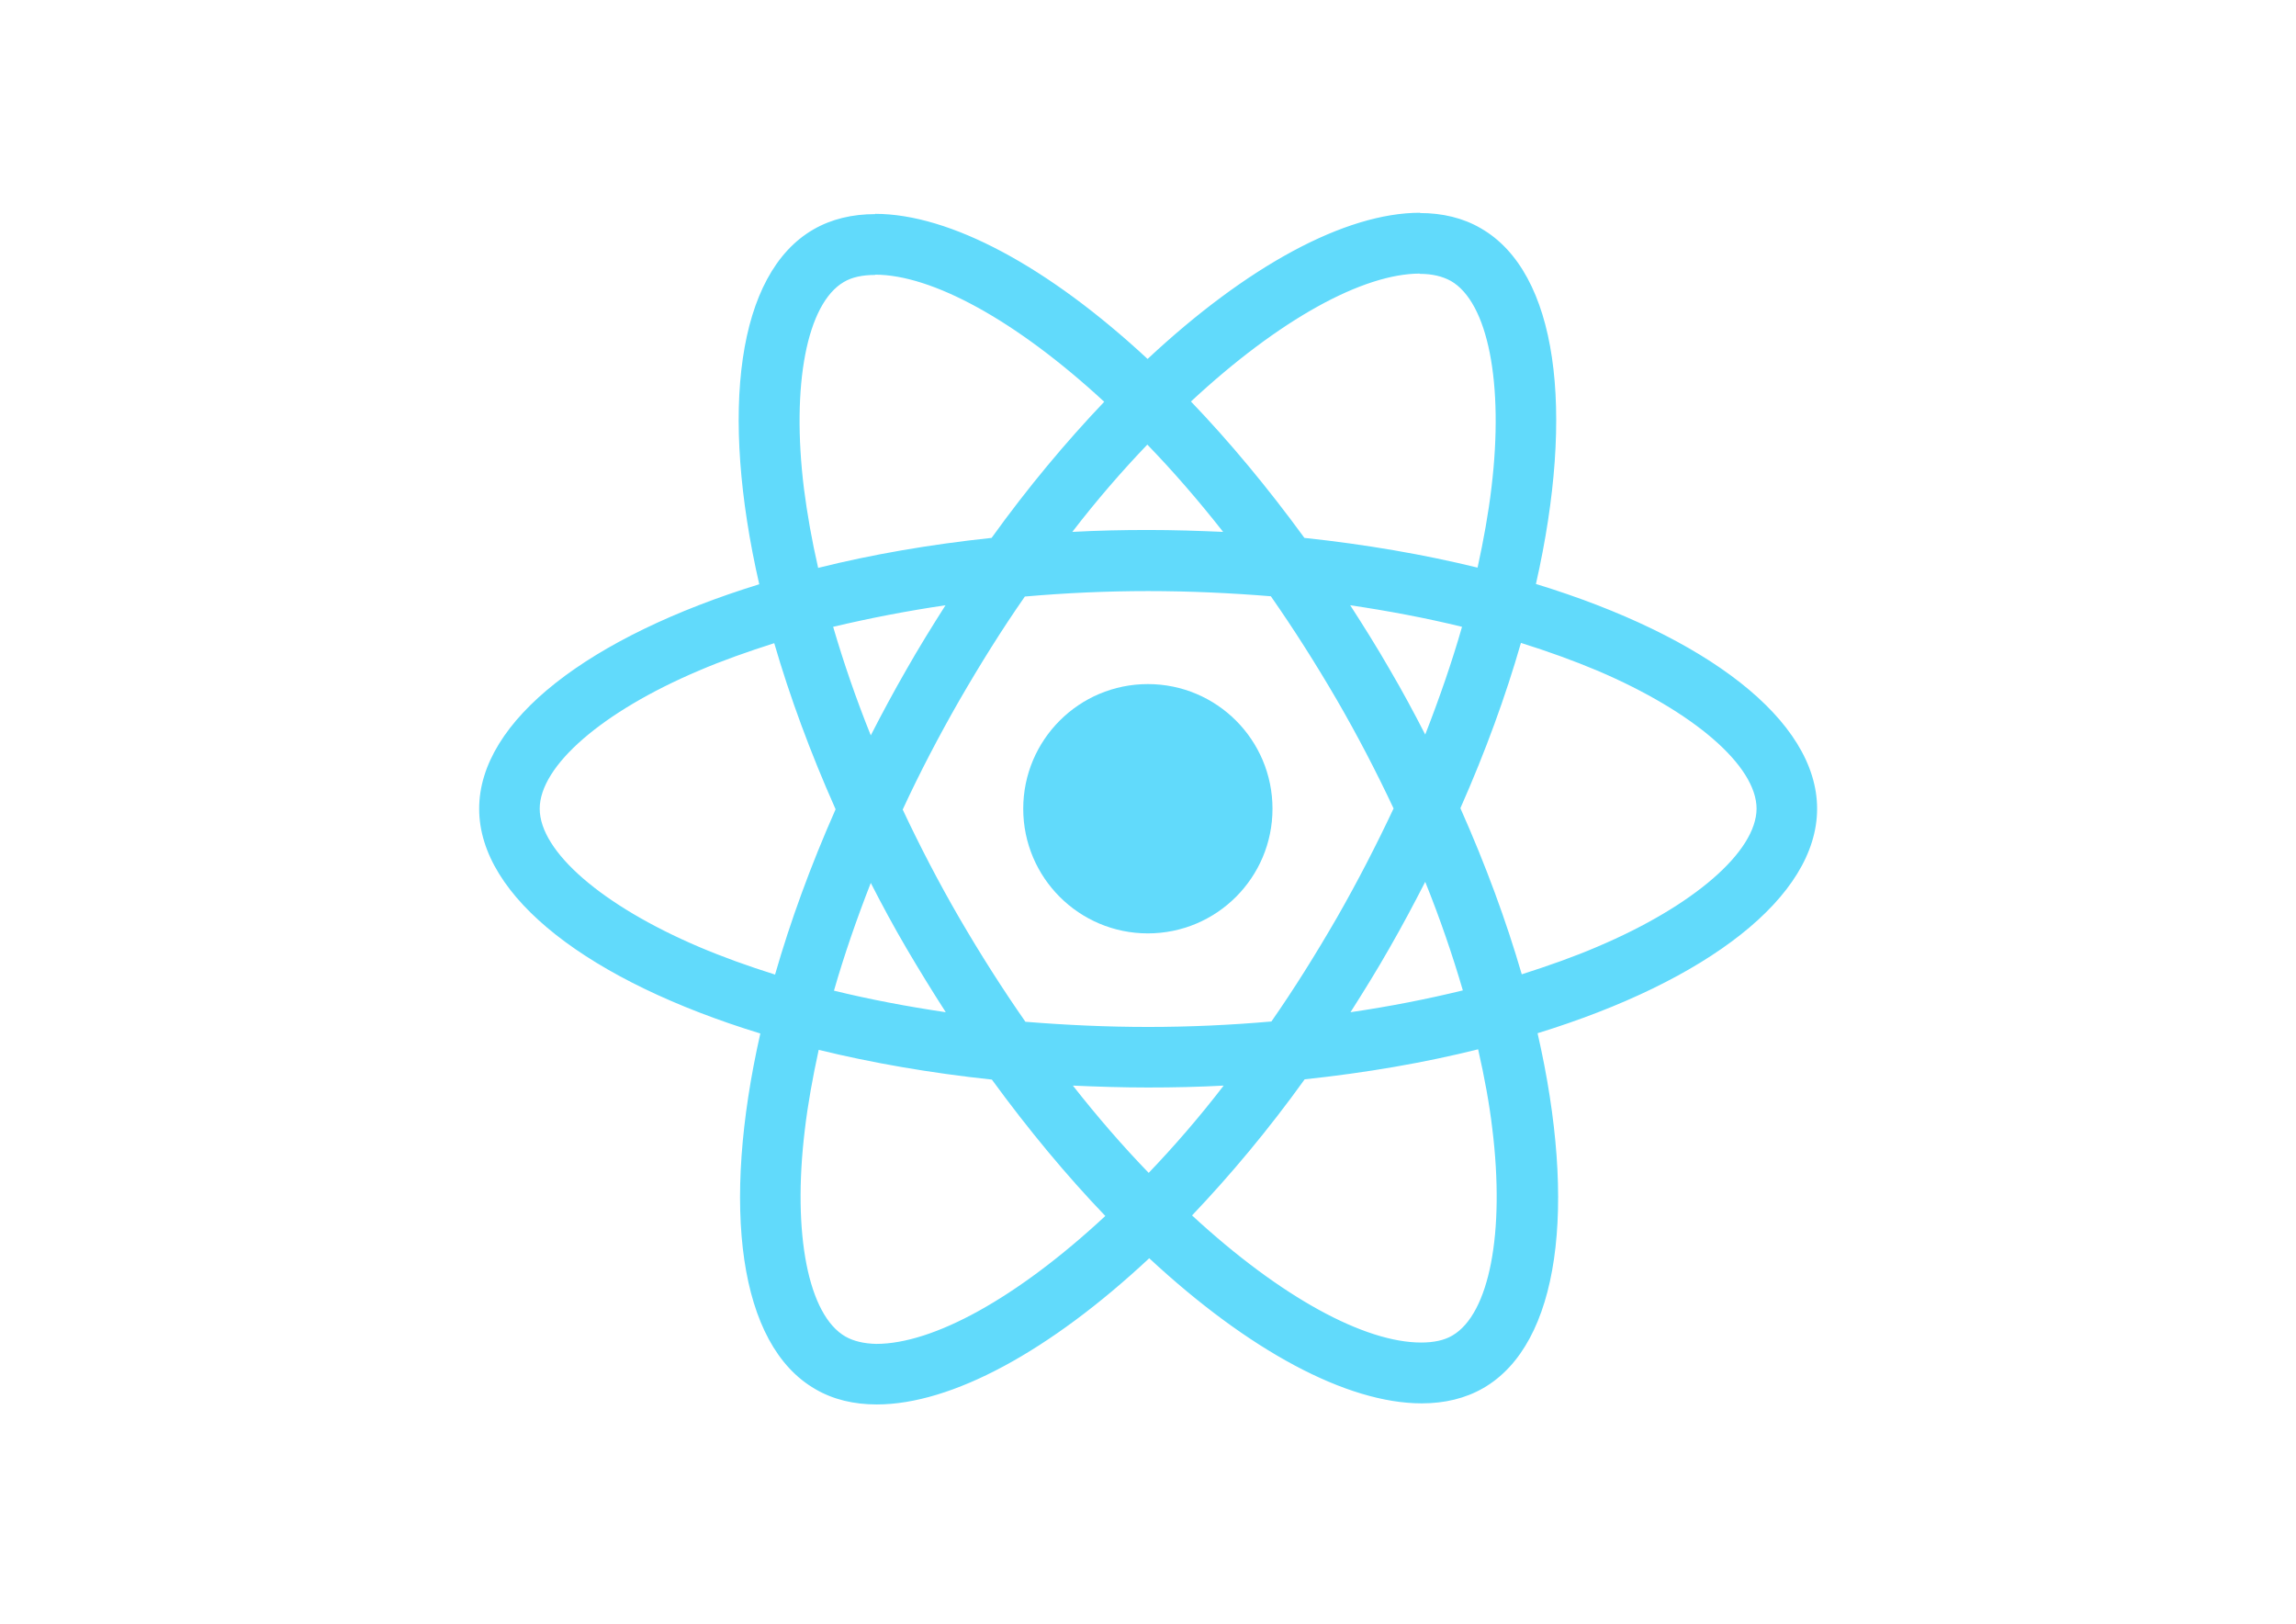
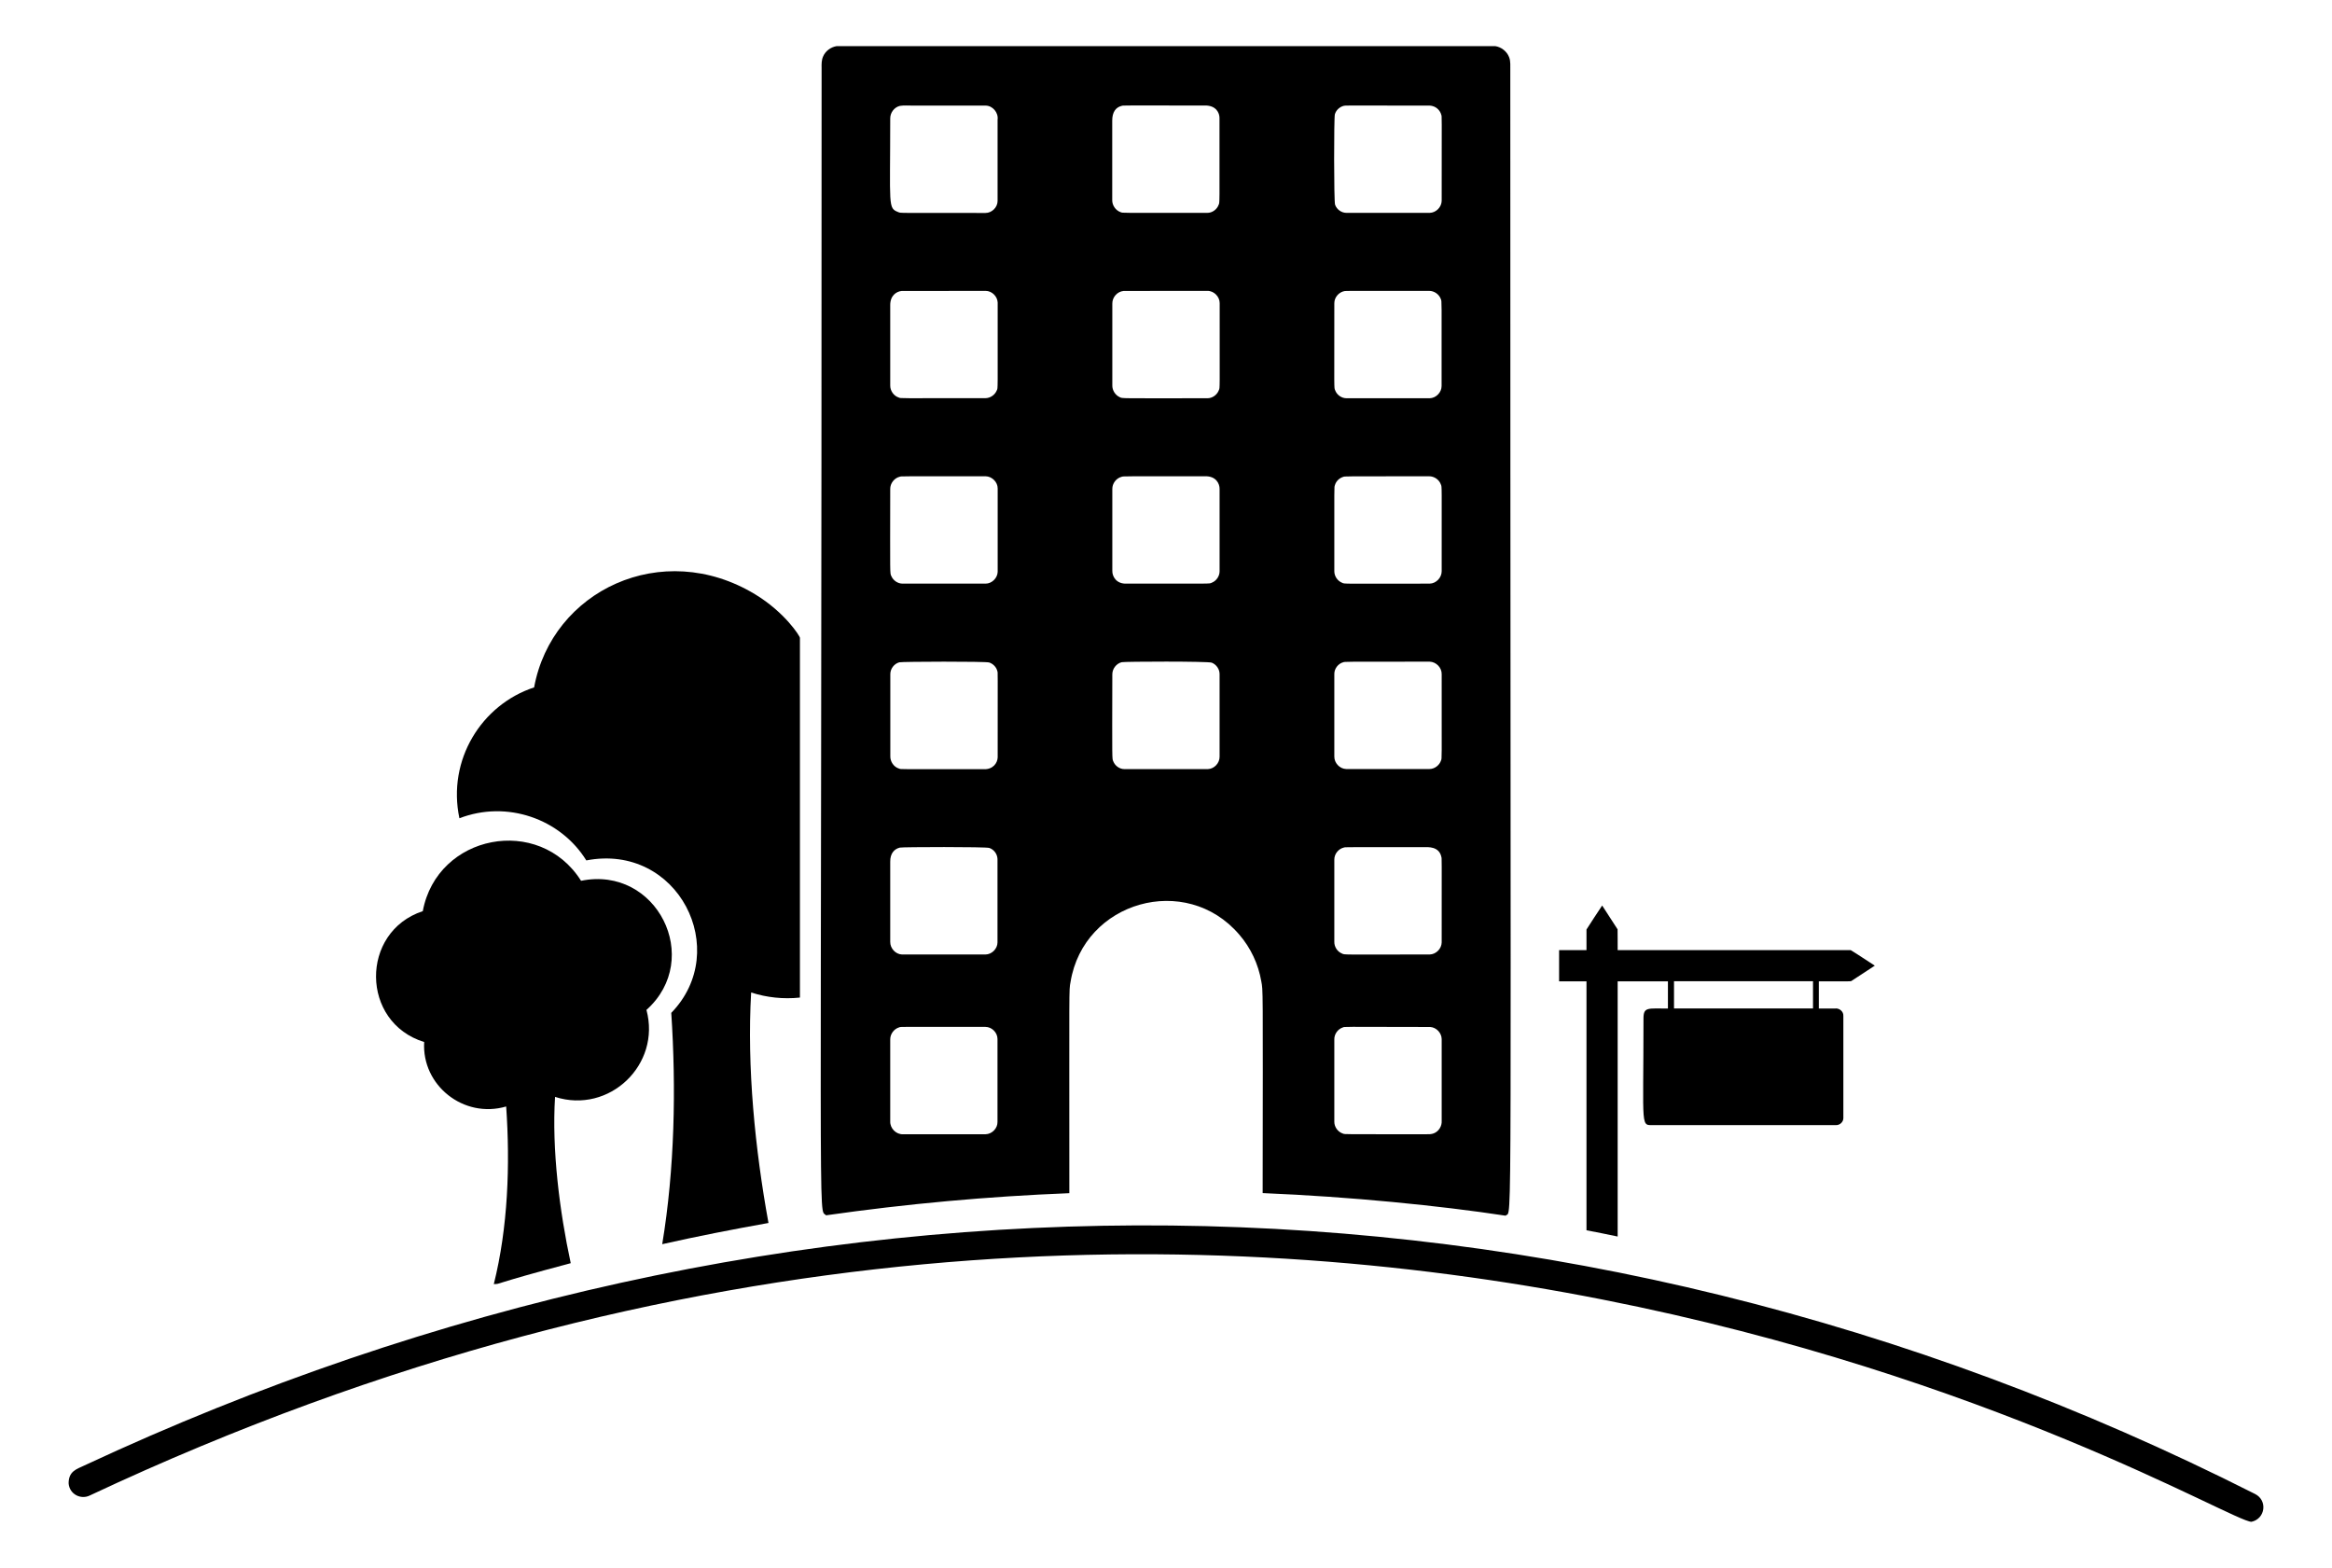
- <svg xmlns="http://www.w3.org/2000/svg" viewBox="0 0 841.9 595.3">
-   <g fill="#61DAFB">
-     <path d="M666.3 296.5c0-32.5-40.7-63.3-103.1-82.4 14.4-63.6 8-114.2-20.2-130.4-6.5-3.8-14.1-5.6-22.4-5.6v22.3c4.6 0 8.3.9 11.4 2.6 13.6 7.8 19.5 37.5 14.9 75.7-1.1 9.4-2.9 19.3-5.1 29.4-19.6-4.8-41-8.5-63.5-10.9-13.5-18.5-27.5-35.3-41.6-50 32.6-30.3 63.2-46.9 84-46.9V78c-27.5 0-63.5 19.6-99.9 53.6-36.4-33.8-72.4-53.2-99.9-53.2v22.3c20.7 0 51.4 16.5 84 46.6-14 14.7-28 31.4-41.3 49.9-22.6 2.4-44 6.1-63.6 11-2.3-10-4-19.7-5.2-29-4.7-38.2 1.1-67.9 14.6-75.8 3-1.8 6.9-2.6 11.5-2.6V78.5c-8.4 0-16 1.8-22.6 5.6-28.1 16.2-34.4 66.7-19.9 130.1-62.2 19.2-102.7 49.9-102.7 82.3 0 32.5 40.7 63.3 103.1 82.4-14.4 63.6-8 114.2 20.2 130.4 6.5 3.8 14.1 5.6 22.5 5.6 27.5 0 63.5-19.6 99.9-53.6 36.4 33.8 72.4 53.2 99.9 53.2 8.4 0 16-1.8 22.6-5.6 28.1-16.2 34.4-66.7 19.9-130.1 62-19.1 102.5-49.9 102.5-82.3zm-130.2-66.7c-3.7 12.9-8.3 26.2-13.5 39.5-4.1-8-8.4-16-13.1-24-4.6-8-9.5-15.8-14.4-23.4 14.2 2.1 27.9 4.7 41 7.9zm-45.8 106.5c-7.8 13.5-15.8 26.3-24.1 38.2-14.9 1.3-30 2-45.2 2-15.1 0-30.2-.7-45-1.9-8.3-11.9-16.4-24.6-24.2-38-7.6-13.1-14.5-26.4-20.8-39.8 6.2-13.4 13.2-26.8 20.7-39.9 7.8-13.5 15.8-26.3 24.1-38.2 14.9-1.3 30-2 45.2-2 15.1 0 30.2.7 45 1.9 8.3 11.9 16.4 24.6 24.2 38 7.6 13.1 14.5 26.4 20.8 39.8-6.3 13.4-13.2 26.8-20.7 39.9zm32.3-13c5.4 13.4 10 26.8 13.8 39.8-13.1 3.2-26.9 5.9-41.2 8 4.9-7.7 9.8-15.6 14.4-23.7 4.6-8 8.9-16.1 13-24.1zM421.2 430c-9.3-9.6-18.6-20.3-27.8-32 9 .4 18.2.7 27.5.7 9.4 0 18.7-.2 27.8-.7-9 11.7-18.3 22.4-27.5 32zm-74.4-58.9c-14.2-2.1-27.9-4.7-41-7.9 3.7-12.9 8.3-26.2 13.5-39.5 4.1 8 8.4 16 13.1 24 4.7 8 9.5 15.8 14.4 23.4zM420.7 163c9.3 9.6 18.6 20.3 27.8 32-9-.4-18.2-.7-27.5-.7-9.4 0-18.7.2-27.8.7 9-11.7 18.3-22.4 27.5-32zm-74 58.9c-4.9 7.7-9.8 15.6-14.4 23.7-4.6 8-8.9 16-13 24-5.4-13.4-10-26.8-13.8-39.8 13.1-3.1 26.9-5.8 41.2-7.9zm-90.5 125.2c-35.4-15.1-58.3-34.9-58.3-50.6 0-15.7 22.9-35.6 58.3-50.6 8.6-3.7 18-7 27.7-10.1 5.7 19.6 13.2 40 22.5 60.9-9.2 20.8-16.6 41.1-22.2 60.6-9.9-3.1-19.3-6.5-28-10.2zM310 490c-13.6-7.8-19.5-37.5-14.9-75.7 1.1-9.4 2.9-19.3 5.1-29.4 19.6 4.8 41 8.5 63.5 10.9 13.5 18.5 27.5 35.3 41.6 50-32.6 30.3-63.2 46.9-84 46.9-4.5-.1-8.3-1-11.3-2.7zm237.2-76.2c4.7 38.2-1.1 67.9-14.6 75.8-3 1.8-6.9 2.6-11.5 2.6-20.7 0-51.4-16.5-84-46.6 14-14.7 28-31.4 41.3-49.9 22.6-2.4 44-6.1 63.6-11 2.3 10.1 4.1 19.8 5.2 29.1zm38.5-66.7c-8.6 3.7-18 7-27.7 10.1-5.7-19.6-13.2-40-22.5-60.9 9.2-20.8 16.6-41.1 22.2-60.6 9.9 3.1 19.3 6.5 28.1 10.2 35.4 15.1 58.3 34.9 58.3 50.6-.1 15.7-23 35.6-58.4 50.6zM320.8 78.4z" />
-     <circle cx="420.9" cy="296.5" r="45.7" />
-     <path d="M520.5 78.1z" />
+ <svg xmlns="http://www.w3.org/2000/svg" version="1.1" id="Layer_1" x="0px" y="0px" viewBox="0 0 2528.4 1700" style="enable-background:new 0 0 2528.4 1700;" xml:space="preserve">
+   <g>
+     <path d="M907.2,50h713.9c6.7,1,12.7,5.7,15.1,12c1.9,4.7,1.1,9.9,1.3,14.8c0,1315.1,2.5,1233-5.1,1241.3   c-71.2-10.8-166.8-20.5-263.4-24.5c0.3-231.4,0.4-218.7-1.5-229.7c-3.2-18.6-11.5-36.3-23.9-50.6c-57.8-67.6-168.7-36-182.9,51.4   c-1.8,10.1-1.3-1.2-1.3,229c-88.3,3.5-176.3,11.5-263.8,24c-8.9-9.9-4.8,64.3-4.8-1244.1c-0.1-4.1-0.1-8.5,1.6-12.3   C894.9,55.3,900.8,51,907.2,50 M975.7,114.8c-6.1,1.4-10.6,7.4-10.5,13.7c0,95.6-2.7,97.1,8.8,101.5c3,1.2-2.9,0.8,94.5,0.9   c6.9,0,13.1-6.1,13.1-13c0-29.4,0-58.7,0-88.1c1.1-7.6-5.3-15.3-13-15.3c-26.2,0-52.3,0-78.5,0C985.3,114.6,980.4,114,975.7,114.8    M1216.1,114.8c-6.2,1.5-10.3,6.6-10.2,16.2c0,28.7,0,57.4,0,86c-0.1,5.6,3.7,11.1,9,13c2.9,1.1-3,0.8,93.9,0.8   c5.5,0.1,10.7-3.7,12.5-8.8c1.2-3,0.9,2.7,0.9-94.2c0-5.3-3.6-13.6-15.9-13.4C1212.1,114.4,1218.4,114.2,1216.1,114.8    M1457.1,114.7c-4.6,1.1-8.5,4.7-9.8,9.2c-1.1,3.2-1.1,94.8,0.2,98c1.8,5.2,7,9,12.6,8.9c30,0,59.9,0,89.9,0   c6.9-0.1,13-6.2,13.1-13.1c0.1-97.5,0.2-91-0.4-93.1c-1.2-4.6-4.9-8.4-9.5-9.6c-2.3-0.7-4.6-0.5-7-0.5   C1452.9,114.4,1459.9,114.3,1457.1,114.7 M977.5,315.5c-5.3,0.5-12.5,4.7-12.3,15.7c0,28.9,0,57.8,0,86.7   c-0.1,5.7,3.7,11.3,9.2,13.1c2.8,1.1-3.1,0.7,94.2,0.7c5.3-0.1,10.3-3.7,12.2-8.6c1.2-2.8,0.9,3.2,0.9-95.1   c-0.3-6.7-6.3-12.6-13-12.6C1038.2,315.5,1007.9,315.4,977.5,315.5 M1218,315.5c-6.8,0.7-12.2,7-12,13.8c0,29.5,0,59.1,0,88.6   c-0.1,5.3,3.2,10.5,8,12.7c3.3,1.6-1.8,1.2,95,1.2c5.5,0.1,10.8-3.8,12.6-9c1.1-2.9,0.8,2.9,0.8-94.2c0-7-6.3-13.4-13.4-13.2   C1278.6,315.5,1248.3,315.3,1218,315.5 M1457.8,315.6c-6.2,1.1-11.1,6.8-11.1,13.1c-0.1,97-0.3,91.3,0.8,94.2c1.8,5.2,7,9,12.6,8.9   c30,0,60,0,89.9,0c6.9-0.1,13-6.3,13-13.2c0-96.8,0.3-91.3-0.8-94.3c-1.9-5.3-7.3-9-12.8-8.9   C1456.9,315.5,1461.8,315.3,1457.8,315.6 M975.5,516.9c-5.9,1.4-10.4,7.2-10.3,13.3c-0.1,95.5-0.4,91,1.2,94.4   c2,4.8,7,8.2,12.2,8.2c30,0,60,0,90,0c6.8,0,12.9-6,13.1-12.8c0-30.2,0-60.3,0-90.5c0-6.9-6.2-13-13.1-13.1   C971.8,516.4,977.8,516.3,975.5,516.9 M1216,517c-5.8,1.5-10.1,7.2-10,13.2c0,29.5,0,59.1,0,88.6c-0.2,6.2,4.3,14.5,15.6,14   c94.5-0.1,89.2,0.4,92.2-1c5-1.9,8.5-7.1,8.5-12.4c0-29.8,0-59.5,0-89.3c0.1-5.6-3.8-14.1-15.9-13.7   C1213.8,516.5,1218.7,516.2,1216,517 M1455.9,517.2c-4.1,1.4-7.5,4.8-8.6,9c-0.8,2.5-0.6-3.5-0.6,93.2c0,5.4,3.5,10.5,8.5,12.5   c2.9,1.3-2.6,1,94.8,0.9c7-0.1,13.1-6.4,13.1-13.4c0-96.8,0.3-91-0.8-93.9c-1.8-5.4-7.3-9.2-13-9.1   C1453,516.5,1458.8,516.2,1455.9,517.2 M975.1,718.1c-5.7,1.5-9.9,7.1-9.8,13c-0.1,29.6,0,59.1,0,88.7c-0.2,5.9,3.7,11.8,9.4,13.5   c2.8,1-3.3,0.6,92,0.7c10,0.4,14.9-6.9,15-12.9c0-98.2,0.2-91.3-0.3-93.2c-1-4.5-4.6-8.2-8.9-9.6   C1068.7,717,977.7,717.3,975.1,718.1 M1216.1,718c-5.8,1.5-10.1,7.1-10.1,13.1c-0.2,95.7-0.3,91.1,1,94.3c1.9,4.9,6.8,8.5,12.1,8.5   c30.1,0,60.3,0,90.4,0c7-0.2,12.9-6.5,12.8-13.5c0-29.8,0-59.5,0-89.3c0.1-5.4-3.4-10.6-8.5-12.6   C1310,716.9,1218.9,717.2,1216.1,718 M1456.5,718c-5.7,1.5-10,7.1-9.8,13.1c0,29.7,0,59.5,0,89.2c-0.1,6.9,5.8,13.3,12.8,13.5   c30.2,0,60.4,0,90.5,0c5.6-0.1,10.7-4.1,12.4-9.3c1-2.8,0.7,3.1,0.7-93.5c0.2-7.1-6-13.4-13.1-13.6   C1453.1,717.3,1458.6,717.5,1456.5,718 M975.7,919c-6,1.4-10.7,6.3-10.5,15.5c0,28.9,0,57.8,0,86.7c-0.1,7,5.7,13.4,12.7,13.7   c30.2,0,60.4,0,90.5,0c6.9,0,13.1-6.2,13.1-13.1c0-30.2,0-60.4,0-90.5c-0.2-5.3-3.8-10.2-8.8-11.9   C1069.1,918,978.3,918.3,975.7,919 M1457.2,918.9c-5.9,1.3-10.5,6.9-10.5,13c0,29.8,0,59.6,0,89.3c-0.1,5.4,3.3,10.7,8.4,12.7   c3,1.4-2.4,1.1,94.9,1c6.9-0.1,13-6.2,13.1-13.1c0.1-96.5,0.1-90.8-0.3-92.5c-2.4-12-15.1-10.7-17.9-10.8   C1453.2,918.6,1459.4,918.4,1457.2,918.9 M974.9,1113.9c-5.7,1.7-9.8,7.3-9.7,13.2c0,29.6,0,59.1,0,88.7c-0.3,7.6,6.4,14.4,14,14   c29.8,0,59.6,0,89.3,0c7-0.1,13.2-6.4,13-13.4c0-30,0-59.9,0-89.9c0-6.9-6.1-13.1-13.1-13.1   C970.5,1113.4,977.5,1113.1,974.9,1113.9 M1455.9,1114c-5.5,1.8-9.4,7.4-9.2,13.1c0,29.8,0,59.5,0,89.3c0,5.5,3.8,10.8,9.1,12.6   c3,1.1-2.2,0.7,90.4,0.8c2.8,0,5.8,0.1,8.4-1c5.4-2.1,8.9-7.9,8.5-13.6c0-29.5,0-59.1,0-88.6c-0.1-6.7-5.8-12.7-12.5-13.1   C1451.3,1113.3,1458.2,1113.1,1455.9,1114z" />
+     <path d="M818.6,644.3c32.5,19.7,48.8,45.6,48.7,47.3c0,130,0,260,0,390c-17.8,1.9-35.9,0-52.9-5.5c-4.7,80.9,4.3,170.2,18.8,249.9   c-38.6,6.9-77,14.4-115.2,23c13.5-81.7,15.2-169.2,9.8-250.8c66-67.8,7.5-184.5-92.1-165.3c-28.2-45.4-86.3-65.5-137.6-45.7   c-13.4-63.4,24.1-123.2,81-141.9C598.4,640.3,717.8,583.4,818.6,644.3z" />
+     <path d="M630,955c82-16.8,132.8,84.5,70.9,140c16,59.3-40.3,113.2-99.1,94.3c-3.6,57.1,4.9,124.2,17,180.3   c-88.5,23.5-74.5,22.4-83.4,22.7c15.4-61.6,17.8-129.5,13.4-192.6c-46.2,13.5-91.7-23-88.9-69.9c-69-21.2-69.7-119.4-1.5-141.9   C473.9,904.5,584.7,883.1,630,955z" />
+     <path d="M2006.6,1030.2c-84.2-0.1-168.5,0-252.7,0c-0.1-7.6,0.1-15.1-0.1-22.6c-5.5-8.6-11.2-17.2-16.7-25.8   c-5.8,8.6-11.4,17.3-17,26c-0.1,7.5,0,15,0,22.4c-9.9,0-19.8,0-29.7,0c0,11.3,0,22.5,0,33.8c9.9,0,19.8,0,29.7,0   c0,90,0,180,0,269.9c11.3,2.2,22.5,4.4,33.8,6.8c0-92.2,0-184.5,0-276.7h54.5c0,9.8,0,19.7,0,29.5c-21.5,0.1-26.5-2.1-26.5,10.7   c0,124.3-3.7,115.3,12.3,115.7c65.4,0,130.9,0,196.3,0c4.1,0.2,8-3.2,8.1-7.4c0.1-37,0-73.9,0-110.9c0.4-4.9-4.5-8.9-9.2-8.1   c-5.8,0-11.6,0-17.4,0c0-9.8,0-19.7,0-29.5c37,0,34.3,0.2,35.5-0.5c8.4-5.5,16.8-10.9,25.2-16.5   C2024,1041.5,2015.4,1035.5,2006.6,1030.2z M1815,1093.4c0-9.8,0-19.7,0-29.5c50.2,0,100.4,0,150.7,0c0,9.8,0,19.6,0,29.5   C1915.4,1093.5,1865.2,1093.4,1815,1093.4z" />
+     <path d="M2444.9,1619.8c13.9,6.9,11.3,26.9-3.8,30.2c-39.4,0-1056.4-633.2-2343.6-28.6c-9.8,4.9-22.2-1.2-23.1-13.1   c0-13.3,8.8-15.4,16.9-19.3C849.8,1235,1691.6,1238.8,2444.9,1619.8z" />
  </g>
</svg>
